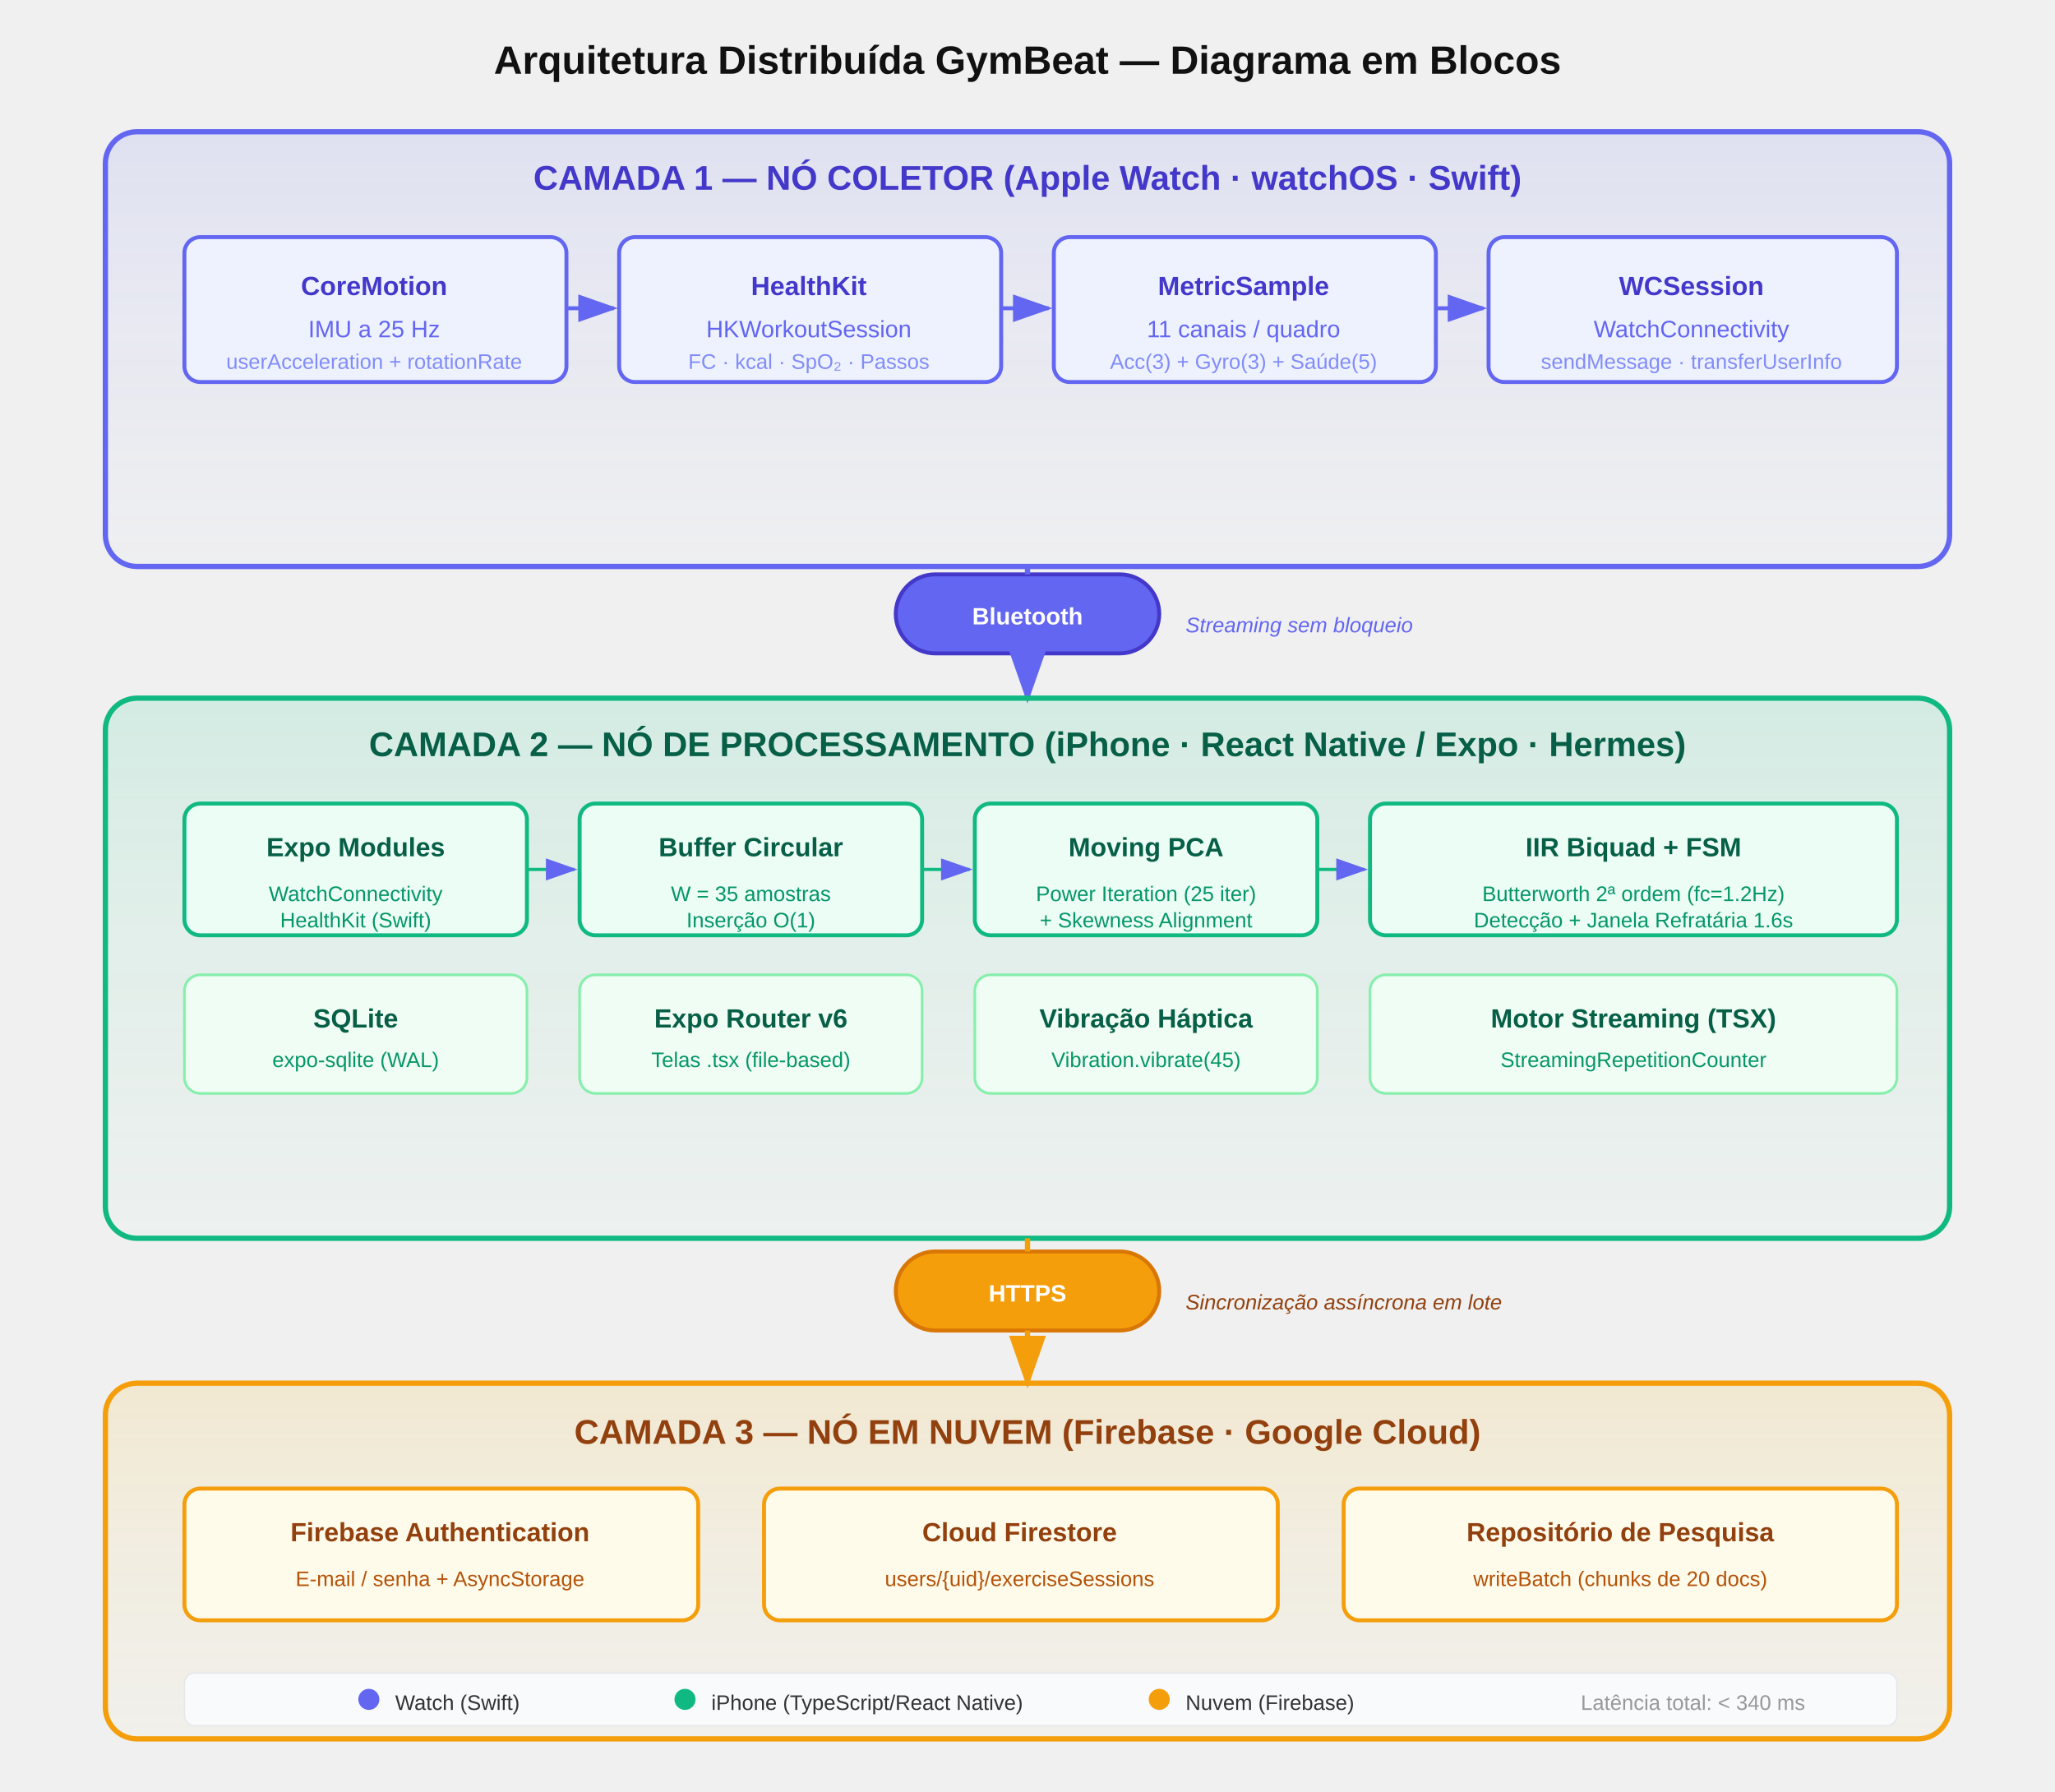
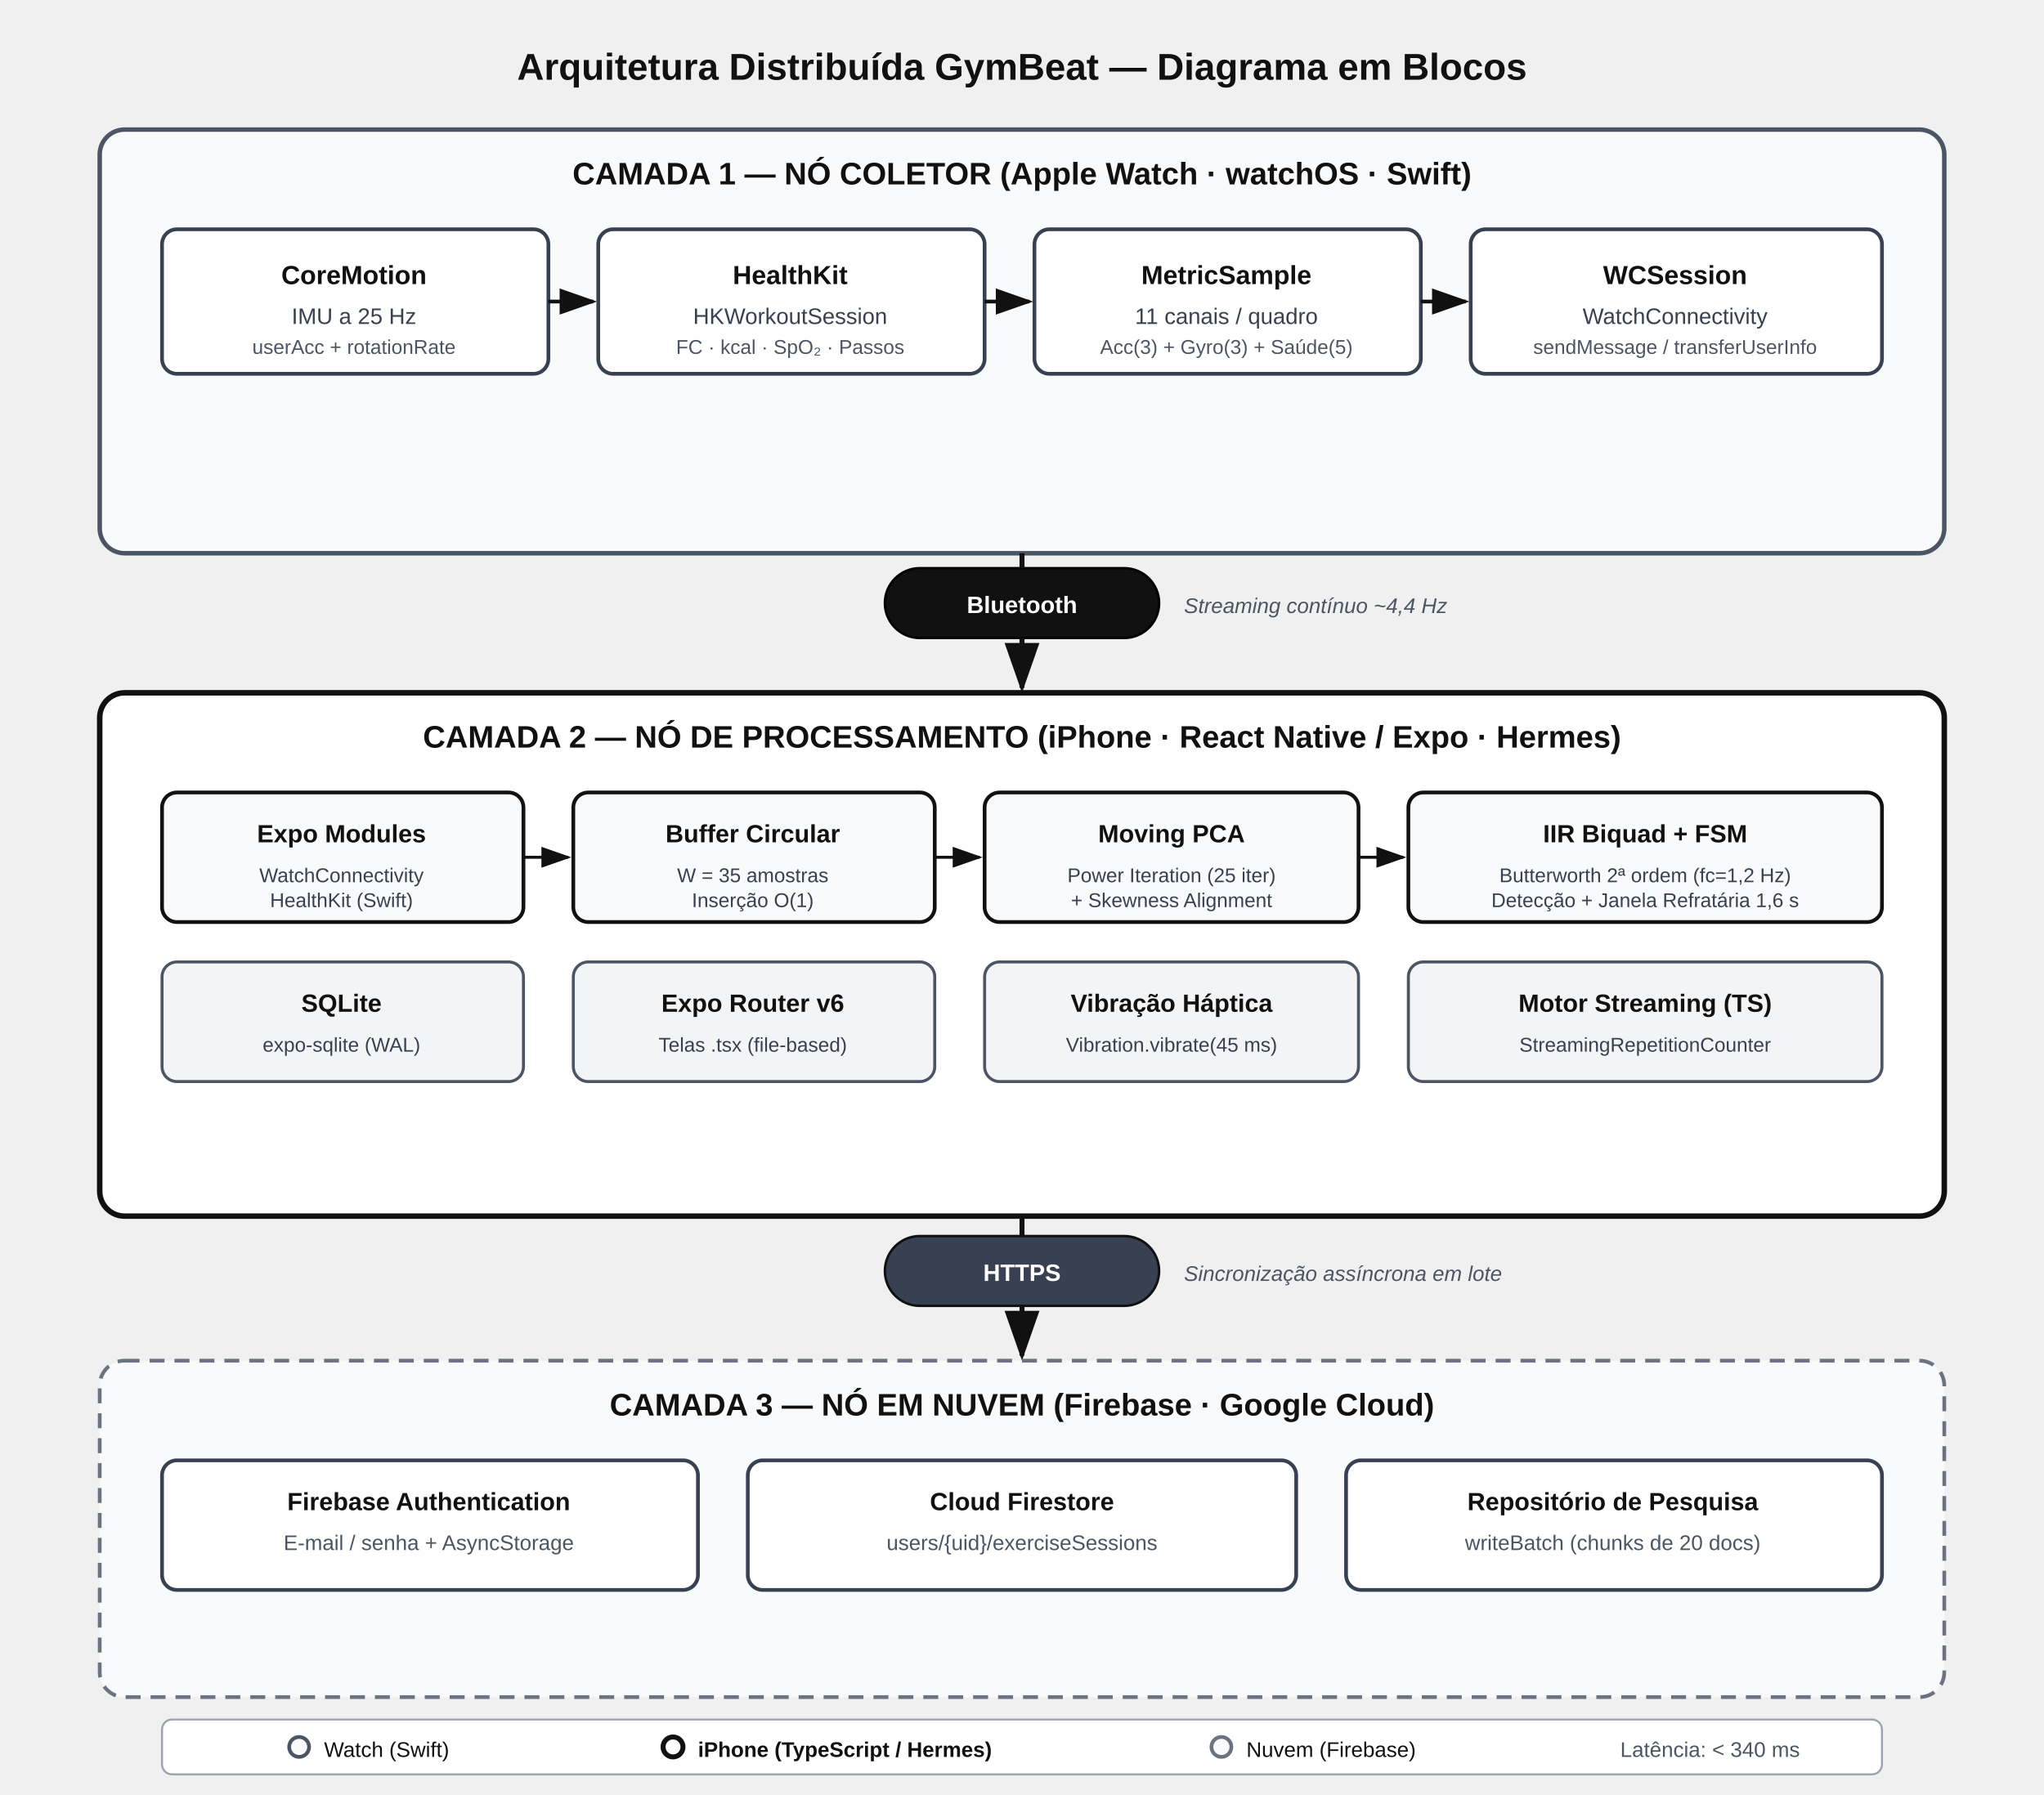
- <svg xmlns="http://www.w3.org/2000/svg" viewBox="0 0 780 680" width="780" height="680" style="background-color: #ffffff; font-family: 'Helvetica Neue', Arial, sans-serif;">
+ <svg xmlns="http://www.w3.org/2000/svg" viewBox="0 0 820 720" width="820" height="720" style="background-color: #ffffff; font-family: 'Helvetica Neue', Arial, sans-serif;">
  <defs>
    <marker id="a1" markerWidth="10" markerHeight="7" refX="9" refY="3.5" orient="auto">
-       <polygon points="0 0, 10 3.5, 0 7" fill="#6366F1" />
+       <polygon points="0 0, 10 3.5, 0 7" fill="#111111" />
    </marker>
-     <marker id="a2" markerWidth="10" markerHeight="7" refX="9" refY="3.5" orient="auto">
-       <polygon points="0 0, 10 3.5, 0 7" fill="#F59E0B" />
-     </marker>
-     <linearGradient id="watchGrad" x1="0%" y1="0%" x2="0%" y2="100%">
-       <stop offset="0%" style="stop-color:#818CF8;stop-opacity:0.15" />
-       <stop offset="100%" style="stop-color:#C7D2FE;stop-opacity:0.05" />
-     </linearGradient>
-     <linearGradient id="phoneGrad" x1="0%" y1="0%" x2="0%" y2="100%">
-       <stop offset="0%" style="stop-color:#34D399;stop-opacity:0.15" />
-       <stop offset="100%" style="stop-color:#A7F3D0;stop-opacity:0.05" />
-     </linearGradient>
-     <linearGradient id="cloudGrad" x1="0%" y1="0%" x2="0%" y2="100%">
-       <stop offset="0%" style="stop-color:#FBBF24;stop-opacity:0.15" />
-       <stop offset="100%" style="stop-color:#FDE68A;stop-opacity:0.05" />
-     </linearGradient>
  </defs>
-   <text x="390" y="28" text-anchor="middle" font-size="15" font-weight="bold" fill="#111">
+   <text x="410" y="32" text-anchor="middle" font-size="15" font-weight="bold" fill="#111111">
    Arquitetura Distribuída GymBeat — Diagrama em Blocos
  </text>
-   <rect x="40" y="50" width="700" height="165" rx="12" fill="url(#watchGrad)" stroke="#6366F1" stroke-width="2" />
-   <text x="390" y="72" text-anchor="middle" font-size="13" font-weight="bold" fill="#4338CA">
+   <rect x="40" y="52" width="740" height="170" rx="10" fill="#F9FAFB" stroke="#4B5563" stroke-width="1.8" />
+   <text x="410" y="74" text-anchor="middle" font-size="12.5" font-weight="bold" fill="#111111">
    CAMADA 1 — NÓ COLETOR (Apple Watch · watchOS · Swift)
  </text>
-   <rect x="70" y="90" width="145" height="55" rx="6" fill="#EEF2FF" stroke="#6366F1" stroke-width="1.5" />
-   <text x="142" y="112" text-anchor="middle" font-size="10" font-weight="bold" fill="#4338CA">CoreMotion</text>
-   <text x="142" y="128" text-anchor="middle" font-size="9" fill="#6366F1">IMU a 25 Hz</text>
-   <text x="142" y="140" text-anchor="middle" font-size="8" fill="#818CF8">userAcceleration + rotationRate</text>
-   <rect x="235" y="90" width="145" height="55" rx="6" fill="#EEF2FF" stroke="#6366F1" stroke-width="1.5" />
-   <text x="307" y="112" text-anchor="middle" font-size="10" font-weight="bold" fill="#4338CA">HealthKit</text>
-   <text x="307" y="128" text-anchor="middle" font-size="9" fill="#6366F1">HKWorkoutSession</text>
-   <text x="307" y="140" text-anchor="middle" font-size="8" fill="#818CF8">FC · kcal · SpO₂ · Passos</text>
-   <rect x="400" y="90" width="145" height="55" rx="6" fill="#EEF2FF" stroke="#6366F1" stroke-width="1.5" />
-   <text x="472" y="112" text-anchor="middle" font-size="10" font-weight="bold" fill="#4338CA">MetricSample</text>
-   <text x="472" y="128" text-anchor="middle" font-size="9" fill="#6366F1">11 canais / quadro</text>
-   <text x="472" y="140" text-anchor="middle" font-size="8" fill="#818CF8">Acc(3) + Gyro(3) + Saúde(5)</text>
-   <rect x="565" y="90" width="155" height="55" rx="6" fill="#EEF2FF" stroke="#6366F1" stroke-width="1.5" />
-   <text x="642" y="112" text-anchor="middle" font-size="10" font-weight="bold" fill="#4338CA">WCSession</text>
-   <text x="642" y="128" text-anchor="middle" font-size="9" fill="#6366F1">WatchConnectivity</text>
-   <text x="642" y="140" text-anchor="middle" font-size="8" fill="#818CF8">sendMessage · transferUserInfo</text>
-   <line x1="215" y1="117" x2="233" y2="117" stroke="#6366F1" stroke-width="1.5" marker-end="url(#a1)" />
-   <line x1="380" y1="117" x2="398" y2="117" stroke="#6366F1" stroke-width="1.5" marker-end="url(#a1)" />
-   <line x1="545" y1="117" x2="563" y2="117" stroke="#6366F1" stroke-width="1.5" marker-end="url(#a1)" />
-   <rect x="340" y="218" width="100" height="30" rx="15" fill="#6366F1" stroke="#4338CA" stroke-width="1.5" />
-   <text x="390" y="237" text-anchor="middle" font-size="9" font-weight="bold" fill="white">Bluetooth</text>
-   <line x1="390" y1="215" x2="390" y2="218" stroke="#6366F1" stroke-width="2" />
-   <line x1="390" y1="248" x2="390" y2="265" stroke="#6366F1" stroke-width="2" marker-end="url(#a1)" />
-   <text x="450" y="240" font-size="8" fill="#6366F1" font-style="italic">Streaming sem bloqueio</text>
-   <rect x="40" y="265" width="700" height="205" rx="12" fill="url(#phoneGrad)" stroke="#10B981" stroke-width="2" />
-   <text x="390" y="287" text-anchor="middle" font-size="13" font-weight="bold" fill="#065F46">
+   <rect x="65" y="92" width="155" height="58" rx="6" fill="#FFFFFF" stroke="#374151" stroke-width="1.5" />
+   <text x="142" y="114" text-anchor="middle" font-size="10.5" font-weight="bold" fill="#111111">CoreMotion</text>
+   <text x="142" y="130" text-anchor="middle" font-size="9" fill="#374151">IMU a 25 Hz</text>
+   <text x="142" y="142" text-anchor="middle" font-size="8" fill="#4B5563">userAcc + rotationRate</text>
+   <rect x="240" y="92" width="155" height="58" rx="6" fill="#FFFFFF" stroke="#374151" stroke-width="1.5" />
+   <text x="317" y="114" text-anchor="middle" font-size="10.5" font-weight="bold" fill="#111111">HealthKit</text>
+   <text x="317" y="130" text-anchor="middle" font-size="9" fill="#374151">HKWorkoutSession</text>
+   <text x="317" y="142" text-anchor="middle" font-size="8" fill="#4B5563">FC · kcal · SpO₂ · Passos</text>
+   <rect x="415" y="92" width="155" height="58" rx="6" fill="#FFFFFF" stroke="#374151" stroke-width="1.5" />
+   <text x="492" y="114" text-anchor="middle" font-size="10.5" font-weight="bold" fill="#111111">MetricSample</text>
+   <text x="492" y="130" text-anchor="middle" font-size="9" fill="#374151">11 canais / quadro</text>
+   <text x="492" y="142" text-anchor="middle" font-size="8" fill="#4B5563">Acc(3) + Gyro(3) + Saúde(5)</text>
+   <rect x="590" y="92" width="165" height="58" rx="6" fill="#FFFFFF" stroke="#374151" stroke-width="1.5" />
+   <text x="672" y="114" text-anchor="middle" font-size="10.5" font-weight="bold" fill="#111111">WCSession</text>
+   <text x="672" y="130" text-anchor="middle" font-size="9" fill="#374151">WatchConnectivity</text>
+   <text x="672" y="142" text-anchor="middle" font-size="8" fill="#4B5563">sendMessage / transferUserInfo</text>
+   <line x1="220" y1="121" x2="238" y2="121" stroke="#111111" stroke-width="1.5" marker-end="url(#a1)" />
+   <line x1="395" y1="121" x2="413" y2="121" stroke="#111111" stroke-width="1.5" marker-end="url(#a1)" />
+   <line x1="570" y1="121" x2="588" y2="121" stroke="#111111" stroke-width="1.5" marker-end="url(#a1)" />
+   <rect x="355" y="228" width="110" height="28" rx="14" fill="#111111" stroke="#000000" stroke-width="1" />
+   <text x="410" y="246" text-anchor="middle" font-size="9.5" font-weight="bold" fill="#FFFFFF">Bluetooth</text>
+   <line x1="410" y1="222" x2="410" y2="228" stroke="#111111" stroke-width="2" />
+   <line x1="410" y1="256" x2="410" y2="276" stroke="#111111" stroke-width="2" marker-end="url(#a1)" />
+   <text x="475" y="246" font-size="8.5" fill="#4B5563" font-style="italic">Streaming contínuo ~4,4 Hz</text>
+   <rect x="40" y="278" width="740" height="210" rx="10" fill="#FFFFFF" stroke="#111111" stroke-width="2.2" />
+   <text x="410" y="300" text-anchor="middle" font-size="12.5" font-weight="bold" fill="#111111">
    CAMADA 2 — NÓ DE PROCESSAMENTO (iPhone · React Native / Expo · Hermes)
  </text>
-   <rect x="70" y="305" width="130" height="50" rx="6" fill="#ECFDF5" stroke="#10B981" stroke-width="1.5" />
-   <text x="135" y="325" text-anchor="middle" font-size="10" font-weight="bold" fill="#065F46">Expo Modules</text>
-   <text x="135" y="342" text-anchor="middle" font-size="8" fill="#059669">WatchConnectivity</text>
-   <text x="135" y="352" text-anchor="middle" font-size="8" fill="#059669">HealthKit (Swift)</text>
-   <rect x="220" y="305" width="130" height="50" rx="6" fill="#ECFDF5" stroke="#10B981" stroke-width="1.5" />
-   <text x="285" y="325" text-anchor="middle" font-size="10" font-weight="bold" fill="#065F46">Buffer Circular</text>
-   <text x="285" y="342" text-anchor="middle" font-size="8" fill="#059669">W = 35 amostras</text>
-   <text x="285" y="352" text-anchor="middle" font-size="8" fill="#059669">Inserção O(1)</text>
-   <rect x="370" y="305" width="130" height="50" rx="6" fill="#ECFDF5" stroke="#10B981" stroke-width="1.5" />
-   <text x="435" y="325" text-anchor="middle" font-size="10" font-weight="bold" fill="#065F46">Moving PCA</text>
-   <text x="435" y="342" text-anchor="middle" font-size="8" fill="#059669">Power Iteration (25 iter)</text>
-   <text x="435" y="352" text-anchor="middle" font-size="8" fill="#059669">+ Skewness Alignment</text>
-   <rect x="520" y="305" width="200" height="50" rx="6" fill="#ECFDF5" stroke="#10B981" stroke-width="1.5" />
-   <text x="620" y="325" text-anchor="middle" font-size="10" font-weight="bold" fill="#065F46">IIR Biquad + FSM</text>
-   <text x="620" y="342" text-anchor="middle" font-size="8" fill="#059669">Butterworth 2ª ordem (fc=1.2Hz)</text>
-   <text x="620" y="352" text-anchor="middle" font-size="8" fill="#059669">Detecção + Janela Refratária 1.6s</text>
-   <rect x="70" y="370" width="130" height="45" rx="6" fill="#F0FDF4" stroke="#86EFAC" stroke-width="1" />
-   <text x="135" y="390" text-anchor="middle" font-size="10" font-weight="bold" fill="#065F46">SQLite</text>
-   <text x="135" y="405" text-anchor="middle" font-size="8" fill="#059669">expo-sqlite (WAL)</text>
-   <rect x="220" y="370" width="130" height="45" rx="6" fill="#F0FDF4" stroke="#86EFAC" stroke-width="1" />
-   <text x="285" y="390" text-anchor="middle" font-size="10" font-weight="bold" fill="#065F46">Expo Router v6</text>
-   <text x="285" y="405" text-anchor="middle" font-size="8" fill="#059669">Telas .tsx (file-based)</text>
-   <rect x="370" y="370" width="130" height="45" rx="6" fill="#F0FDF4" stroke="#86EFAC" stroke-width="1" />
-   <text x="435" y="390" text-anchor="middle" font-size="10" font-weight="bold" fill="#065F46">Vibração Háptica</text>
-   <text x="435" y="405" text-anchor="middle" font-size="8" fill="#059669">Vibration.vibrate(45)</text>
-   <rect x="520" y="370" width="200" height="45" rx="6" fill="#F0FDF4" stroke="#86EFAC" stroke-width="1" />
-   <text x="620" y="390" text-anchor="middle" font-size="10" font-weight="bold" fill="#065F46">Motor Streaming (TSX)</text>
-   <text x="620" y="405" text-anchor="middle" font-size="8" fill="#059669">StreamingRepetitionCounter</text>
-   <line x1="200" y1="330" x2="218" y2="330" stroke="#10B981" stroke-width="1.2" marker-end="url(#a1)" />
-   <line x1="350" y1="330" x2="368" y2="330" stroke="#10B981" stroke-width="1.2" marker-end="url(#a1)" />
-   <line x1="500" y1="330" x2="518" y2="330" stroke="#10B981" stroke-width="1.2" marker-end="url(#a1)" />
-   <rect x="340" y="475" width="100" height="30" rx="15" fill="#F59E0B" stroke="#D97706" stroke-width="1.5" />
-   <text x="390" y="494" text-anchor="middle" font-size="9" font-weight="bold" fill="white">HTTPS</text>
-   <line x1="390" y1="470" x2="390" y2="475" stroke="#F59E0B" stroke-width="2" />
-   <line x1="390" y1="505" x2="390" y2="525" stroke="#F59E0B" stroke-width="2" marker-end="url(#a2)" />
-   <text x="450" y="497" font-size="8" fill="#92400E" font-style="italic">Sincronização assíncrona em lote</text>
-   <rect x="40" y="525" width="700" height="135" rx="12" fill="url(#cloudGrad)" stroke="#F59E0B" stroke-width="2" />
-   <text x="390" y="548" text-anchor="middle" font-size="13" font-weight="bold" fill="#92400E">
+   <rect x="65" y="318" width="145" height="52" rx="6" fill="#F9FAFB" stroke="#111111" stroke-width="1.5" />
+   <text x="137" y="338" text-anchor="middle" font-size="10" font-weight="bold" fill="#111111">Expo Modules</text>
+   <text x="137" y="354" text-anchor="middle" font-size="8" fill="#374151">WatchConnectivity</text>
+   <text x="137" y="364" text-anchor="middle" font-size="8" fill="#374151">HealthKit (Swift)</text>
+   <rect x="230" y="318" width="145" height="52" rx="6" fill="#F9FAFB" stroke="#111111" stroke-width="1.5" />
+   <text x="302" y="338" text-anchor="middle" font-size="10" font-weight="bold" fill="#111111">Buffer Circular</text>
+   <text x="302" y="354" text-anchor="middle" font-size="8" fill="#374151">W = 35 amostras</text>
+   <text x="302" y="364" text-anchor="middle" font-size="8" fill="#374151">Inserção O(1)</text>
+   <rect x="395" y="318" width="150" height="52" rx="6" fill="#F9FAFB" stroke="#111111" stroke-width="1.5" />
+   <text x="470" y="338" text-anchor="middle" font-size="10" font-weight="bold" fill="#111111">Moving PCA</text>
+   <text x="470" y="354" text-anchor="middle" font-size="8" fill="#374151">Power Iteration (25 iter)</text>
+   <text x="470" y="364" text-anchor="middle" font-size="8" fill="#374151">+ Skewness Alignment</text>
+   <rect x="565" y="318" width="190" height="52" rx="6" fill="#F9FAFB" stroke="#111111" stroke-width="1.5" />
+   <text x="660" y="338" text-anchor="middle" font-size="10" font-weight="bold" fill="#111111">IIR Biquad + FSM</text>
+   <text x="660" y="354" text-anchor="middle" font-size="8" fill="#374151">Butterworth 2ª ordem (fc=1,2 Hz)</text>
+   <text x="660" y="364" text-anchor="middle" font-size="8" fill="#374151">Detecção + Janela Refratária 1,6 s</text>
+   <rect x="65" y="386" width="145" height="48" rx="6" fill="#F3F4F6" stroke="#4B5563" stroke-width="1.2" />
+   <text x="137" y="406" text-anchor="middle" font-size="10" font-weight="bold" fill="#111111">SQLite</text>
+   <text x="137" y="422" text-anchor="middle" font-size="8" fill="#374151">expo-sqlite (WAL)</text>
+   <rect x="230" y="386" width="145" height="48" rx="6" fill="#F3F4F6" stroke="#4B5563" stroke-width="1.2" />
+   <text x="302" y="406" text-anchor="middle" font-size="10" font-weight="bold" fill="#111111">Expo Router v6</text>
+   <text x="302" y="422" text-anchor="middle" font-size="8" fill="#374151">Telas .tsx (file-based)</text>
+   <rect x="395" y="386" width="150" height="48" rx="6" fill="#F3F4F6" stroke="#4B5563" stroke-width="1.2" />
+   <text x="470" y="406" text-anchor="middle" font-size="10" font-weight="bold" fill="#111111">Vibração Háptica</text>
+   <text x="470" y="422" text-anchor="middle" font-size="8" fill="#374151">Vibration.vibrate(45 ms)</text>
+   <rect x="565" y="386" width="190" height="48" rx="6" fill="#F3F4F6" stroke="#4B5563" stroke-width="1.2" />
+   <text x="660" y="406" text-anchor="middle" font-size="10" font-weight="bold" fill="#111111">Motor Streaming (TS)</text>
+   <text x="660" y="422" text-anchor="middle" font-size="8" fill="#374151">StreamingRepetitionCounter</text>
+   <line x1="210" y1="344" x2="228" y2="344" stroke="#111111" stroke-width="1.2" marker-end="url(#a1)" />
+   <line x1="375" y1="344" x2="393" y2="344" stroke="#111111" stroke-width="1.2" marker-end="url(#a1)" />
+   <line x1="545" y1="344" x2="563" y2="344" stroke="#111111" stroke-width="1.2" marker-end="url(#a1)" />
+   <rect x="355" y="496" width="110" height="28" rx="14" fill="#374151" stroke="#111111" stroke-width="1" />
+   <text x="410" y="514" text-anchor="middle" font-size="9.5" font-weight="bold" fill="#FFFFFF">HTTPS</text>
+   <line x1="410" y1="488" x2="410" y2="496" stroke="#111111" stroke-width="2" />
+   <line x1="410" y1="524" x2="410" y2="544" stroke="#111111" stroke-width="2" marker-end="url(#a1)" />
+   <text x="475" y="514" font-size="8.5" fill="#4B5563" font-style="italic">Sincronização assíncrona em lote</text>
+   <rect x="40" y="546" width="740" height="135" rx="10" fill="#F9FAFB" stroke="#6B7280" stroke-width="1.5" stroke-dasharray="6,4" />
+   <text x="410" y="568" text-anchor="middle" font-size="12.5" font-weight="bold" fill="#111111">
    CAMADA 3 — NÓ EM NUVEM (Firebase · Google Cloud)
  </text>
-   <rect x="70" y="565" width="195" height="50" rx="6" fill="#FFFBEB" stroke="#F59E0B" stroke-width="1.5" />
-   <text x="167" y="585" text-anchor="middle" font-size="10" font-weight="bold" fill="#92400E">Firebase Authentication</text>
-   <text x="167" y="602" text-anchor="middle" font-size="8" fill="#B45309">E-mail / senha + AsyncStorage</text>
-   <rect x="290" y="565" width="195" height="50" rx="6" fill="#FFFBEB" stroke="#F59E0B" stroke-width="1.5" />
-   <text x="387" y="585" text-anchor="middle" font-size="10" font-weight="bold" fill="#92400E">Cloud Firestore</text>
-   <text x="387" y="602" text-anchor="middle" font-size="8" fill="#B45309">users/{uid}/exerciseSessions</text>
-   <rect x="510" y="565" width="210" height="50" rx="6" fill="#FFFBEB" stroke="#F59E0B" stroke-width="1.5" />
-   <text x="615" y="585" text-anchor="middle" font-size="10" font-weight="bold" fill="#92400E">Repositório de Pesquisa</text>
-   <text x="615" y="602" text-anchor="middle" font-size="8" fill="#B45309">writeBatch (chunks de 20 docs)</text>
-   <rect x="70" y="635" width="650" height="20" rx="4" fill="#F9FAFB" stroke="#E5E7EB" stroke-width="0.5" />
-   <circle cx="140" cy="645" r="4" fill="#6366F1" />
-   <text x="150" y="649" font-size="8" fill="#333">Watch (Swift)</text>
-   <circle cx="260" cy="645" r="4" fill="#10B981" />
-   <text x="270" y="649" font-size="8" fill="#333">iPhone (TypeScript/React Native)</text>
-   <circle cx="440" cy="645" r="4" fill="#F59E0B" />
-   <text x="450" y="649" font-size="8" fill="#333">Nuvem (Firebase)</text>
-   <text x="600" y="649" font-size="8" fill="#999">Latência total: &lt; 340 ms</text>
+   <rect x="65" y="586" width="215" height="52" rx="6" fill="#FFFFFF" stroke="#374151" stroke-width="1.5" />
+   <text x="172" y="606" text-anchor="middle" font-size="10" font-weight="bold" fill="#111111">Firebase Authentication</text>
+   <text x="172" y="622" text-anchor="middle" font-size="8.5" fill="#4B5563">E-mail / senha + AsyncStorage</text>
+   <rect x="300" y="586" width="220" height="52" rx="6" fill="#FFFFFF" stroke="#374151" stroke-width="1.5" />
+   <text x="410" y="606" text-anchor="middle" font-size="10" font-weight="bold" fill="#111111">Cloud Firestore</text>
+   <text x="410" y="622" text-anchor="middle" font-size="8.5" fill="#4B5563">users/{uid}/exerciseSessions</text>
+   <rect x="540" y="586" width="215" height="52" rx="6" fill="#FFFFFF" stroke="#374151" stroke-width="1.5" />
+   <text x="647" y="606" text-anchor="middle" font-size="10" font-weight="bold" fill="#111111">Repositório de Pesquisa</text>
+   <text x="647" y="622" text-anchor="middle" font-size="8.5" fill="#4B5563">writeBatch (chunks de 20 docs)</text>
+   <rect x="65" y="690" width="690" height="22" rx="4" fill="#FFFFFF" stroke="#9CA3AF" stroke-width="0.8" />
+   <circle cx="120" cy="701" r="4" fill="#F9FAFB" stroke="#4B5563" stroke-width="1.5" />
+   <text x="130" y="705" font-size="8.5" fill="#111111">Watch (Swift)</text>
+   <circle cx="270" cy="701" r="4" fill="#FFFFFF" stroke="#111111" stroke-width="2" />
+   <text x="280" y="705" font-size="8.5" font-weight="bold" fill="#111111">iPhone (TypeScript / Hermes)</text>
+   <circle cx="490" cy="701" r="4" fill="#F9FAFB" stroke="#6B7280" stroke-width="1.5" />
+   <text x="500" y="705" font-size="8.5" fill="#111111">Nuvem (Firebase)</text>
+   <text x="650" y="705" font-size="8.5" fill="#4B5563">Latência: &lt; 340 ms</text>
</svg>
